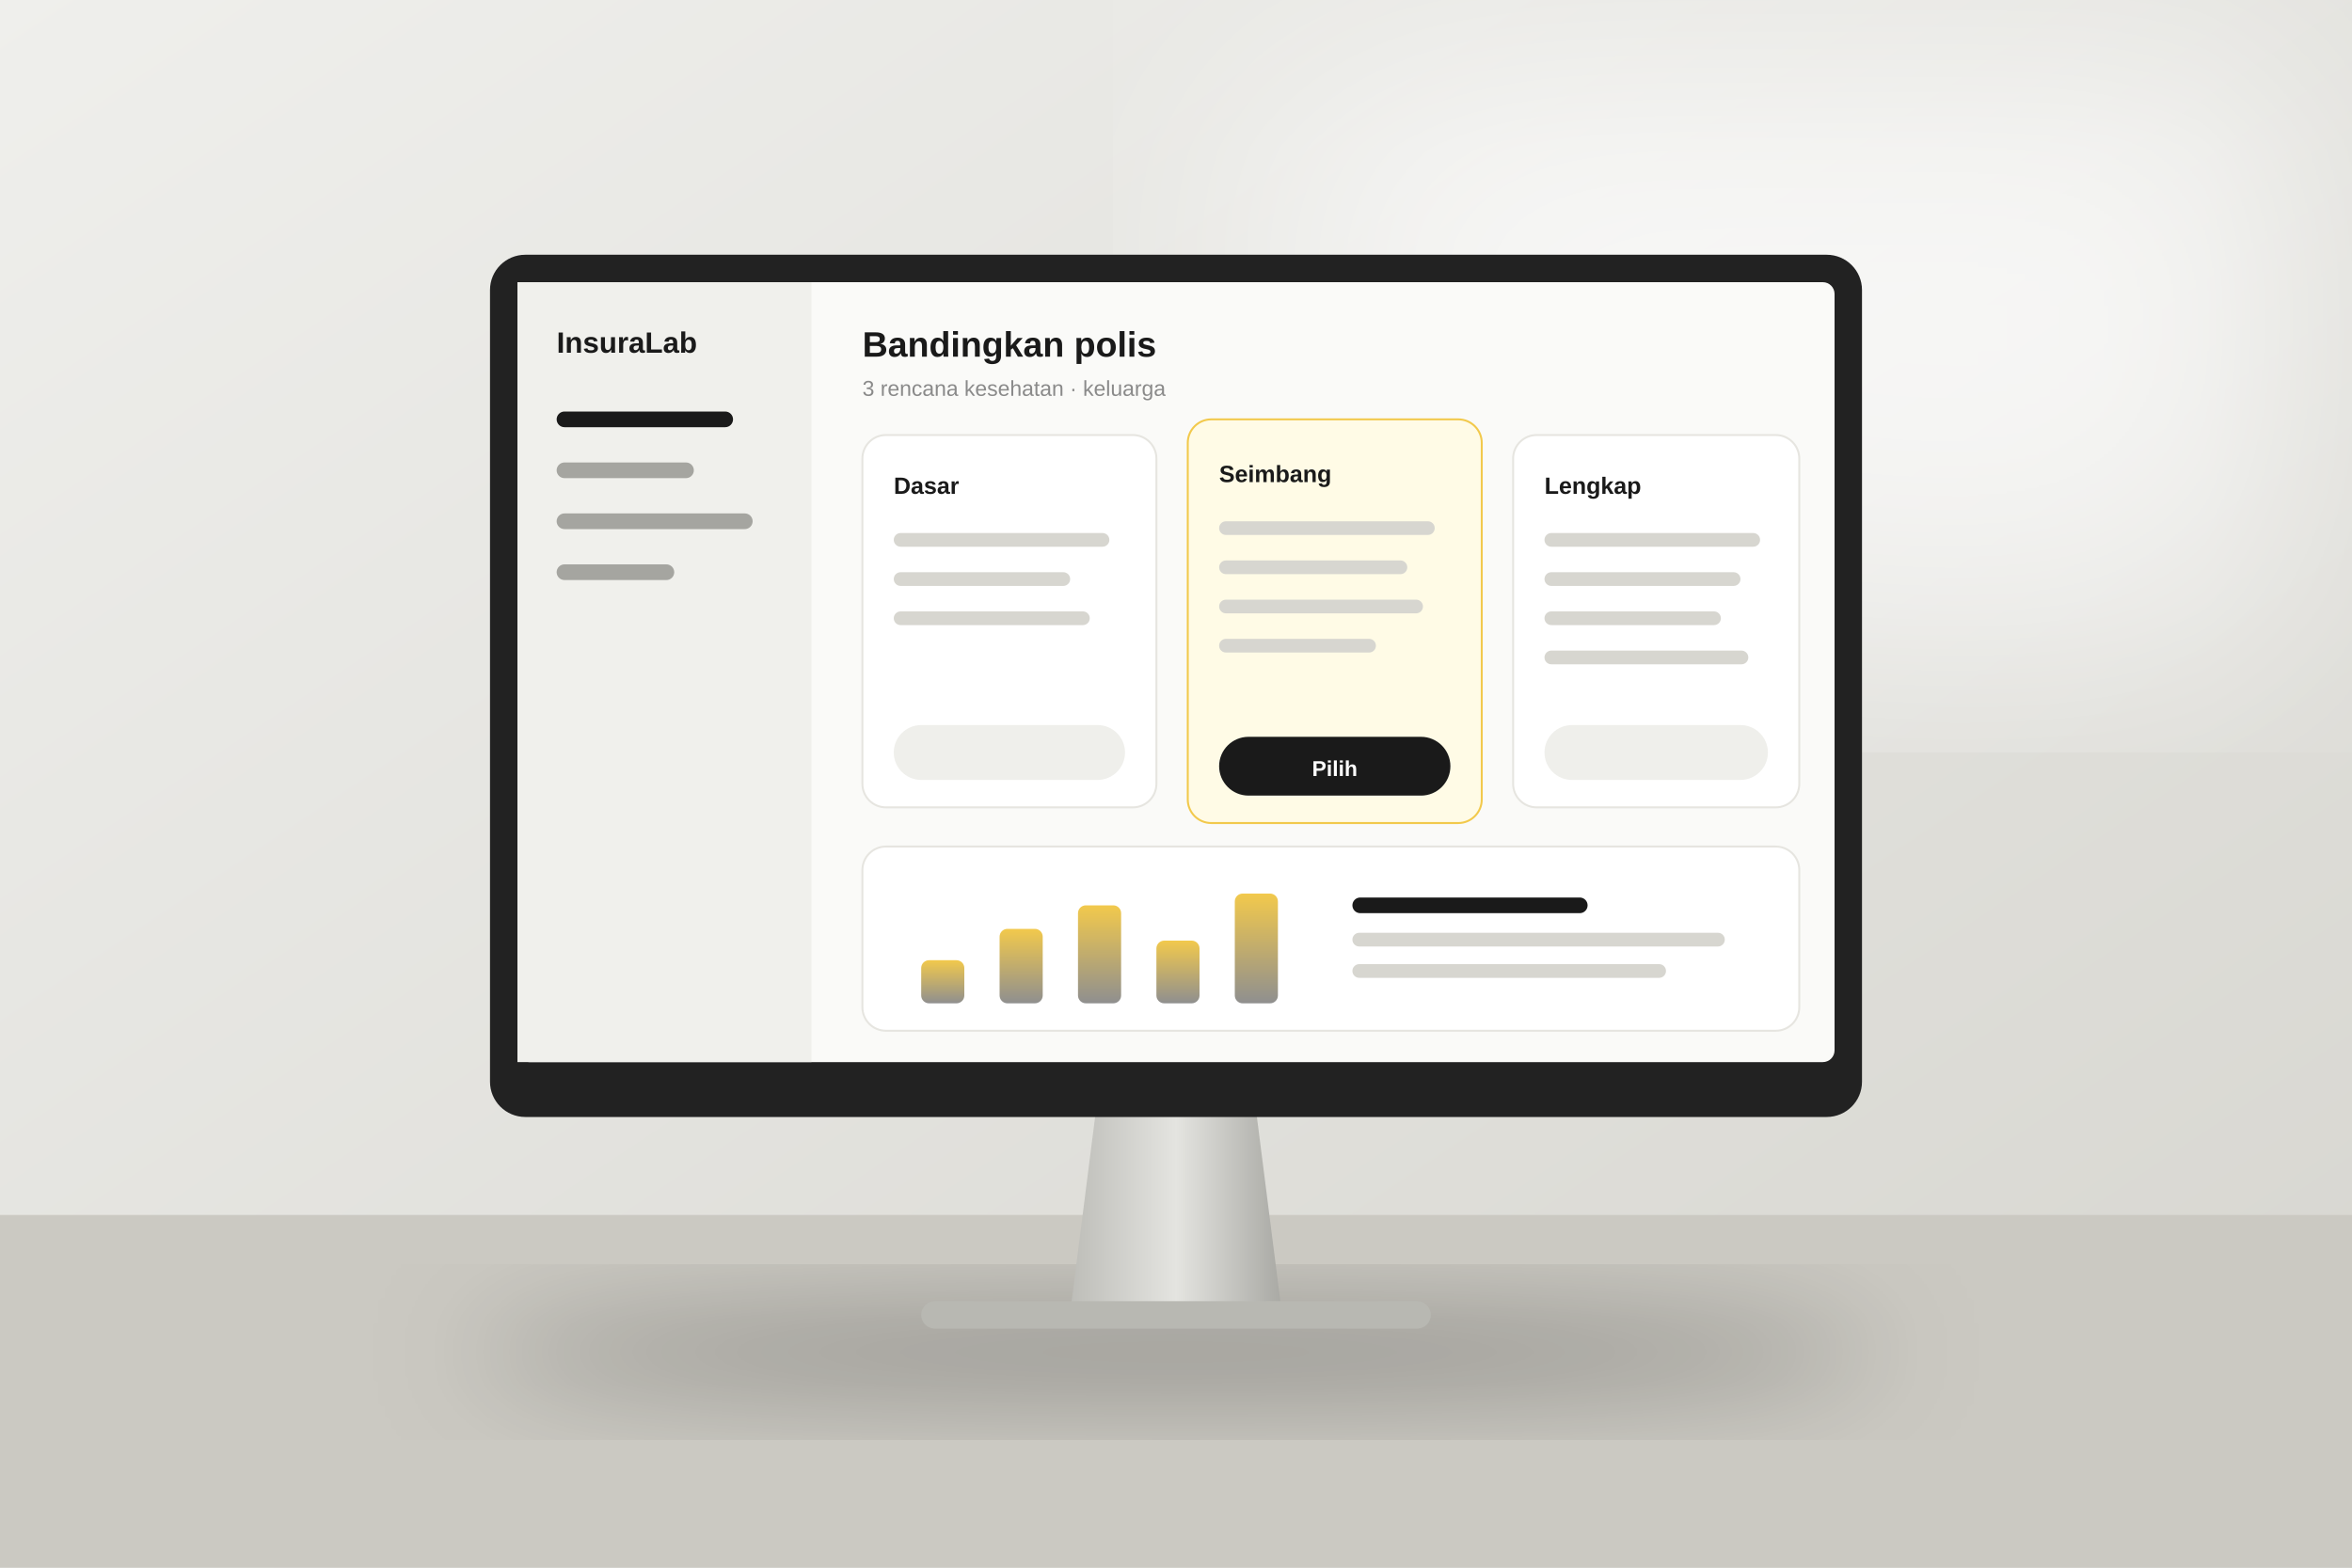
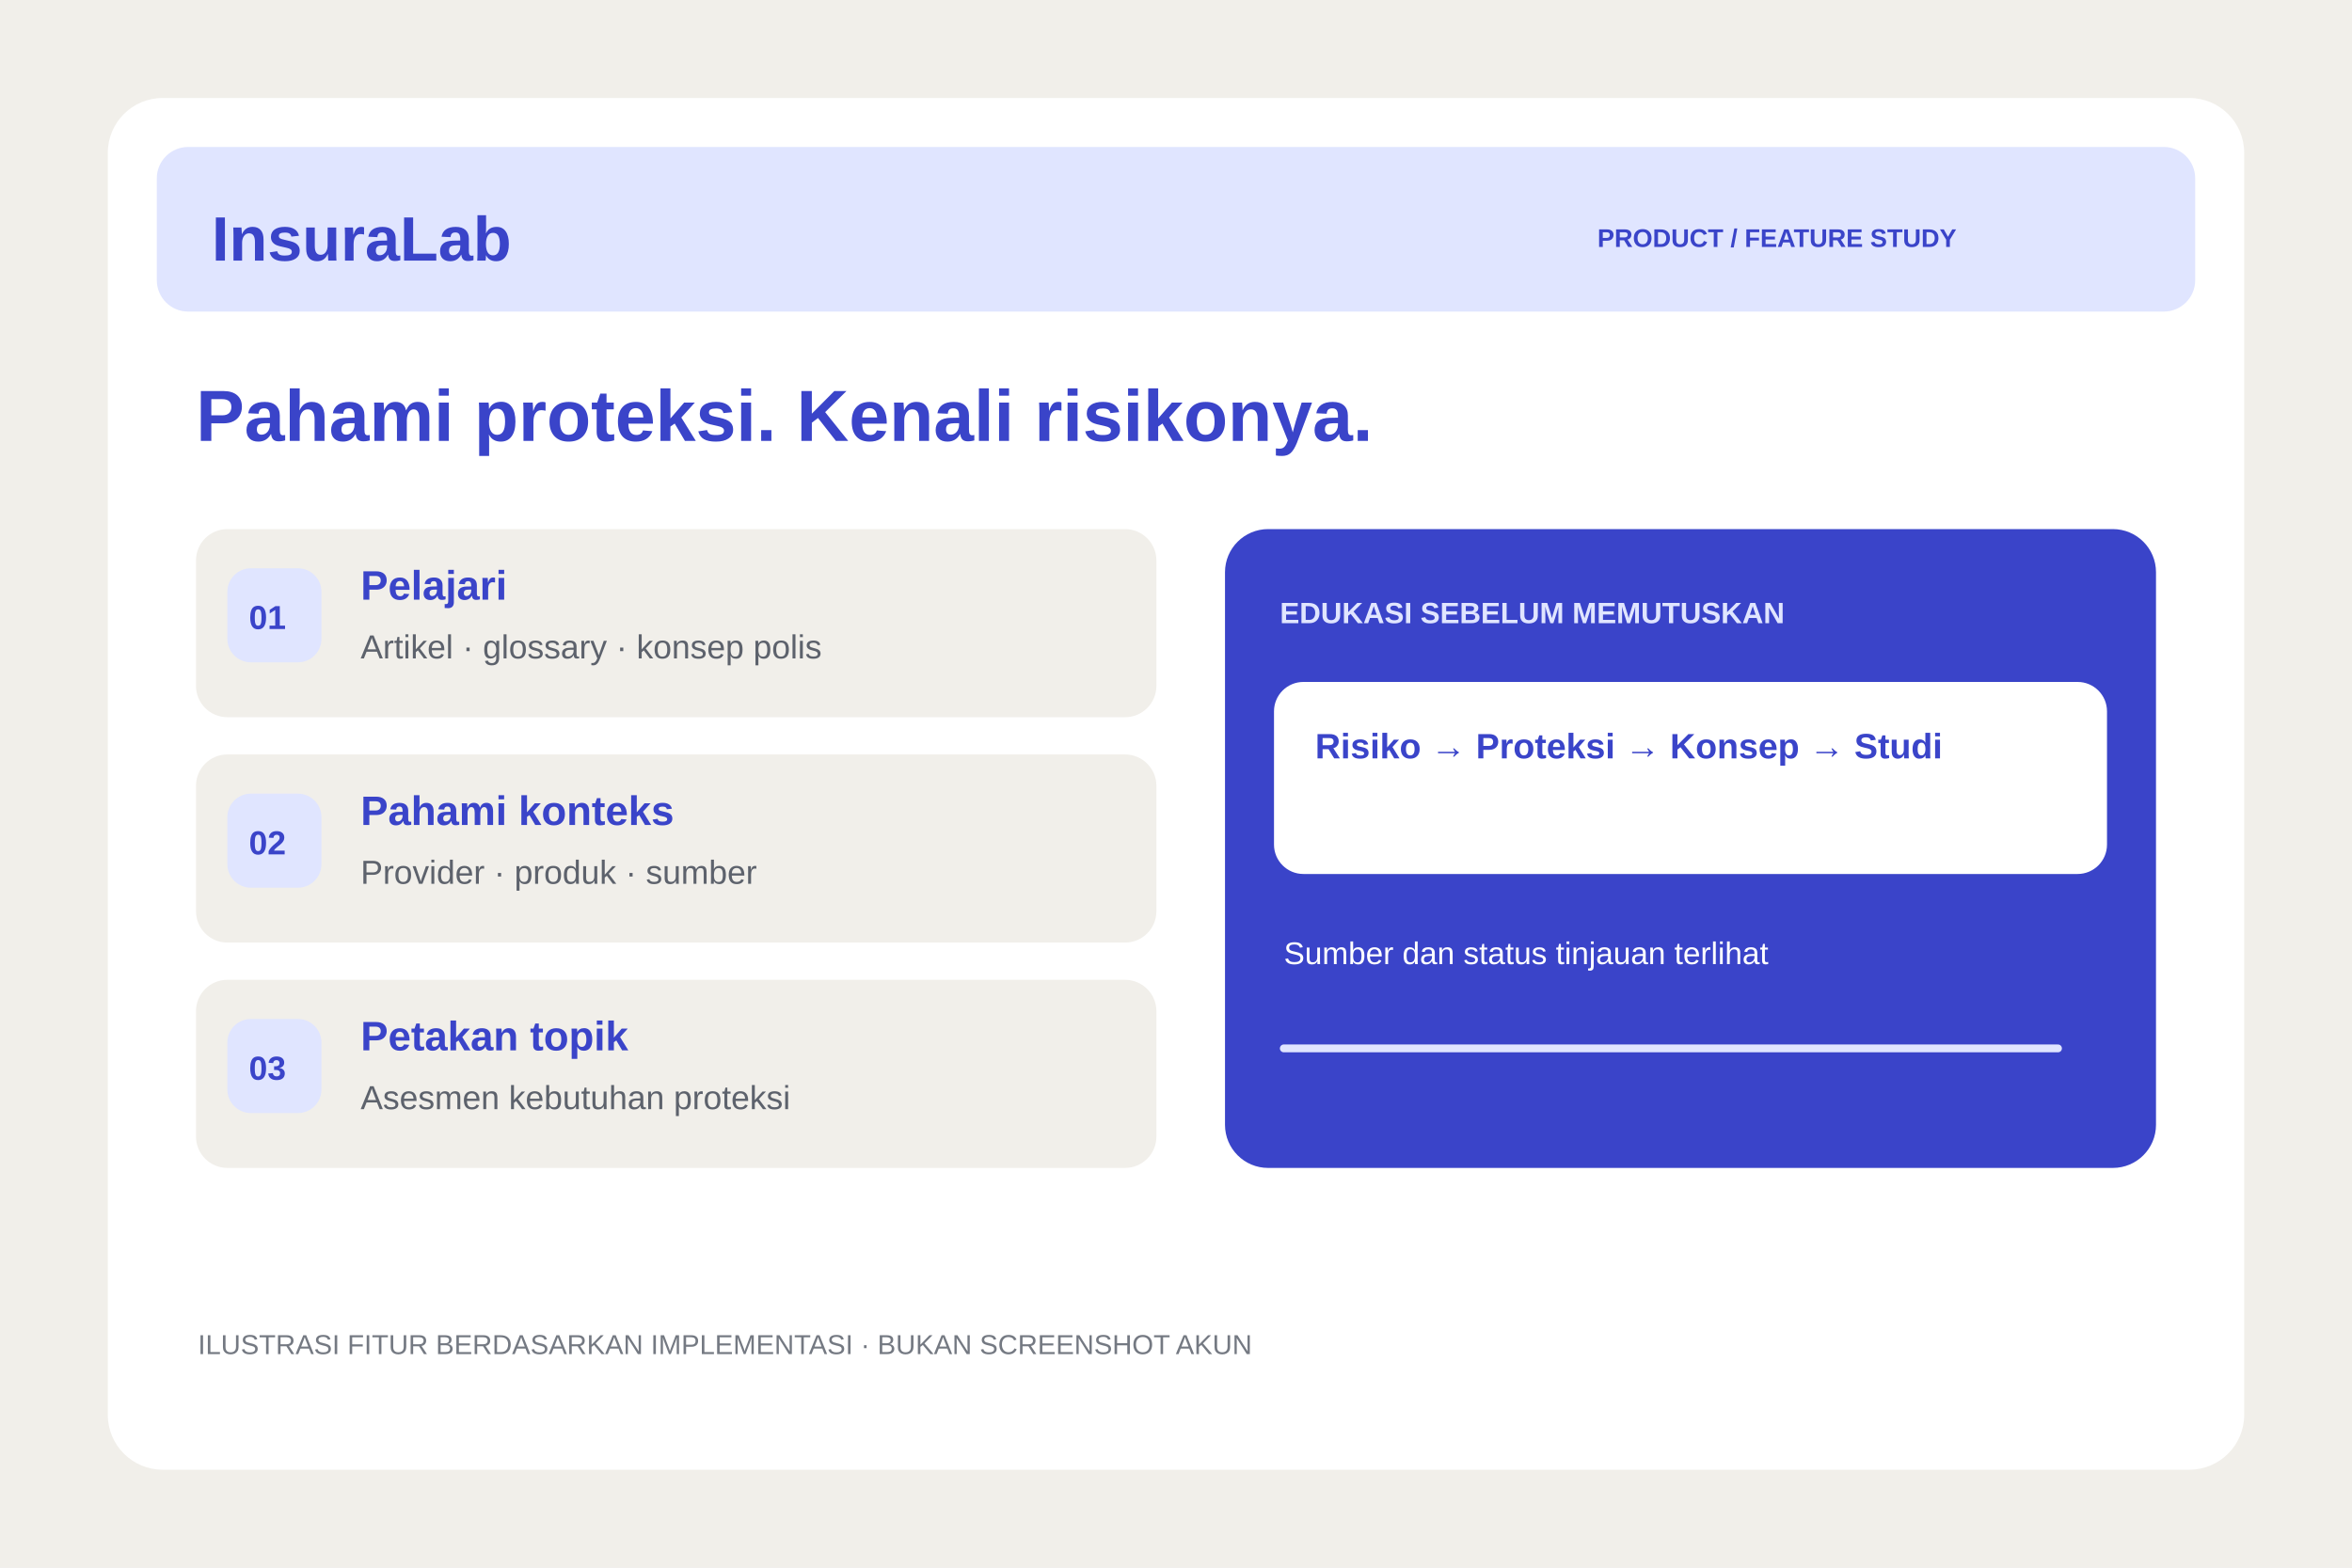
- <svg xmlns="http://www.w3.org/2000/svg" viewBox="0 0 1200 800" role="img" aria-label="InsuraLab dashboard on a monitor">
-   <defs>
-     <linearGradient id="bg" x1="0" y1="0" x2="1" y2="1">
-       <stop offset="0" stop-color="#EFEFEC" />
-       <stop offset="1" stop-color="#D6D5CF" />
-     </linearGradient>
-     <linearGradient id="gold" x1="0" y1="1" x2="0" y2="0">
-       <stop offset="0" stop-color="#8F8F8F" />
-       <stop offset="1" stop-color="#F2C94C" />
-     </linearGradient>
-     <linearGradient id="stand" x1="0" y1="0" x2="1" y2="0">
-       <stop offset="0" stop-color="#BDBDB8" />
-       <stop offset=".5" stop-color="#E4E4E0" />
-       <stop offset="1" stop-color="#A9A9A4" />
-     </linearGradient>
-     <filter id="sh" x="-30%" y="-30%" width="160%" height="160%">
-       <feGaussianBlur stdDeviation="30" />
-     </filter>
-     <filter id="soft">
-       <feGaussianBlur stdDeviation="80" />
-     </filter>
-   </defs>
-   <rect width="1200" height="800" fill="url(#bg)" />
-   <ellipse cx="1000" cy="120" rx="360" ry="220" fill="#fff" opacity=".7" filter="url(#soft)" />
-   <rect x="0" y="620" width="1200" height="180" fill="#CBC9C2" />
-   <ellipse cx="600" cy="690" rx="360" ry="28" fill="#000" opacity=".25" filter="url(#sh)" />
-   <path d="M560 560 h80 l14 110 h-108z" fill="url(#stand)" />
-   <rect x="470" y="664" width="260" height="14" rx="7" fill="#B8B8B2" />
-   <rect x="250" y="130" width="700" height="440" rx="18" fill="#222" />
-   <rect x="264" y="144" width="672" height="398" rx="6" fill="#FAFAF8" />
-   <g font-family="Montserrat, Arial, sans-serif">
-     <rect x="264" y="144" width="150" height="398" fill="#F0F0EC" />
-     <text x="284" y="180" font-weight="700" font-size="15" fill="#1A1A1A">InsuraLab</text>
-     <g fill="#A5A5A0">
-       <rect x="284" y="210" width="90" height="8" rx="4" fill="#1A1A1A" />
-       <rect x="284" y="236" width="70" height="8" rx="4" />
-       <rect x="284" y="262" width="100" height="8" rx="4" />
-       <rect x="284" y="288" width="60" height="8" rx="4" />
-     </g>
-     <text x="440" y="182" font-weight="700" font-size="18" fill="#1A1A1A">Bandingkan polis</text>
-     <text x="440" y="202" font-size="11" fill="#8A8A8A">3 rencana kesehatan · keluarga</text>
-     <g>
-       <rect x="440" y="222" width="150" height="190" rx="12" fill="#fff" stroke="#E6E5E0" />
-       <rect x="606" y="214" width="150" height="206" rx="12" fill="#FFFBE6" stroke="#F2C94C" />
-       <rect x="772" y="222" width="146" height="190" rx="12" fill="#fff" stroke="#E6E5E0" />
-       <text x="456" y="252" font-weight="600" font-size="12" fill="#1A1A1A">Dasar</text>
-       <text x="622" y="246" font-weight="600" font-size="12" fill="#1A1A1A">Seimbang</text>
-       <text x="788" y="252" font-weight="600" font-size="12" fill="#1A1A1A">Lengkap</text>
-       <g fill="#D7D6D0">
-         <rect x="456" y="272" width="110" height="7" rx="3.5" />
-         <rect x="456" y="292" width="90" height="7" rx="3.5" />
-         <rect x="456" y="312" width="100" height="7" rx="3.5" />
-         <rect x="622" y="266" width="110" height="7" rx="3.5" />
-         <rect x="622" y="286" width="96" height="7" rx="3.5" />
-         <rect x="622" y="306" width="104" height="7" rx="3.5" />
-         <rect x="622" y="326" width="80" height="7" rx="3.5" />
-         <rect x="788" y="272" width="110" height="7" rx="3.5" />
-         <rect x="788" y="292" width="100" height="7" rx="3.5" />
-         <rect x="788" y="312" width="90" height="7" rx="3.5" />
-         <rect x="788" y="332" width="104" height="7" rx="3.5" />
-       </g>
-       <rect x="456" y="370" width="118" height="28" rx="14" fill="#EFEFEB" />
-       <rect x="622" y="376" width="118" height="30" rx="15" fill="#1A1A1A" />
-       <text x="681" y="396" text-anchor="middle" font-weight="600" font-size="11" fill="#fff">Pilih</text>
-       <rect x="788" y="370" width="114" height="28" rx="14" fill="#EFEFEB" />
-     </g>
-     <g>
-       <rect x="440" y="432" width="478" height="94" rx="12" fill="#fff" stroke="#E6E5E0" />
-       <g fill="url(#gold)">
-         <rect x="470" y="490" width="22" height="22" rx="4" />
-         <rect x="510" y="474" width="22" height="38" rx="4" />
-         <rect x="550" y="462" width="22" height="50" rx="4" />
-         <rect x="590" y="480" width="22" height="32" rx="4" />
-         <rect x="630" y="456" width="22" height="56" rx="4" />
-       </g>
-       <rect x="690" y="458" width="120" height="8" rx="4" fill="#1A1A1A" />
-       <rect x="690" y="476" width="190" height="7" rx="3.5" fill="#D7D6D0" />
-       <rect x="690" y="492" width="160" height="7" rx="3.5" fill="#D7D6D0" />
-     </g>
-   </g>
+ <svg xmlns="http://www.w3.org/2000/svg" width="1200" height="800" viewBox="0 0 1200 800" role="img" aria-label="InsuraLab feature illustration">
+   <rect x="0" y="0" width="1200" height="800" rx="0" fill="#f1efea" />
+   <rect x="55" y="50" width="1090" height="700" rx="28" fill="#FFFFFF" />
+   <rect x="80" y="75" width="1040" height="84" rx="16" fill="#e0e5ff" />
+   <text x="108" y="133" fill="#3a44c9" font-family="Arial,sans-serif" font-size="32" font-weight="700">InsuraLab</text>
+   <text x="815" y="126" fill="#3a44c9" font-family="Arial,sans-serif" font-size="13" font-weight="600">PRODUCT / FEATURE STUDY</text>
+   <text x="100" y="225" fill="#3a44c9" font-family="Arial,sans-serif" font-size="37" font-weight="700">Pahami proteksi. Kenali risikonya.</text>
+   <rect x="100" y="270" width="490" height="96" rx="16" fill="#f1efea" />
+   <rect x="116" y="290" width="48" height="48" rx="12" fill="#e0e5ff" />
+   <text x="127" y="321" fill="#3a44c9" font-family="Arial,sans-serif" font-size="17" font-weight="700">01</text>
+   <text x="184" y="306" fill="#3a44c9" font-family="Arial,sans-serif" font-size="21" font-weight="700">Pelajari</text>
+   <text x="184" y="336" fill="#5d626c" font-family="Arial,sans-serif" font-size="17" font-weight="500">Artikel · glossary · konsep polis</text>
+   <rect x="100" y="385" width="490" height="96" rx="16" fill="#f1efea" />
+   <rect x="116" y="405" width="48" height="48" rx="12" fill="#e0e5ff" />
+   <text x="127" y="436" fill="#3a44c9" font-family="Arial,sans-serif" font-size="17" font-weight="700">02</text>
+   <text x="184" y="421" fill="#3a44c9" font-family="Arial,sans-serif" font-size="21" font-weight="700">Pahami konteks</text>
+   <text x="184" y="451" fill="#5d626c" font-family="Arial,sans-serif" font-size="17" font-weight="500">Provider · produk · sumber</text>
+   <rect x="100" y="500" width="490" height="96" rx="16" fill="#f1efea" />
+   <rect x="116" y="520" width="48" height="48" rx="12" fill="#e0e5ff" />
+   <text x="127" y="551" fill="#3a44c9" font-family="Arial,sans-serif" font-size="17" font-weight="700">03</text>
+   <text x="184" y="536" fill="#3a44c9" font-family="Arial,sans-serif" font-size="21" font-weight="700">Petakan topik</text>
+   <text x="184" y="566" fill="#5d626c" font-family="Arial,sans-serif" font-size="17" font-weight="500">Asesmen kebutuhan proteksi</text>
+   <rect x="625" y="270" width="475" height="326" rx="22" fill="#3a44c9" />
+   <text x="653" y="318" fill="#e0e5ff" font-family="Arial,sans-serif" font-size="15" font-weight="700">EDUKASI SEBELUM MEMUTUSKAN</text>
+   <rect x="650" y="348" width="425" height="98" rx="15" fill="#FFFFFF" />
+   <text x="671" y="387" fill="#3a44c9" font-family="Arial,sans-serif" font-size="18" font-weight="600">Risiko → Proteksi → Konsep → Studi</text>
+   <text x="655" y="492" fill="#FFFFFF" font-family="Arial,sans-serif" font-size="16" font-weight="400">Sumber dan status tinjauan terlihat</text>
+   <path d="M655 535H1050" stroke="#e0e5ff" stroke-width="4" stroke-linecap="round" />
+   <text x="101" y="691" fill="#747982" font-family="Arial,sans-serif" font-size="14" font-weight="400">ILUSTRASI FITUR BERDASARKAN IMPLEMENTASI · BUKAN SCREENSHOT AKUN</text>
</svg>
